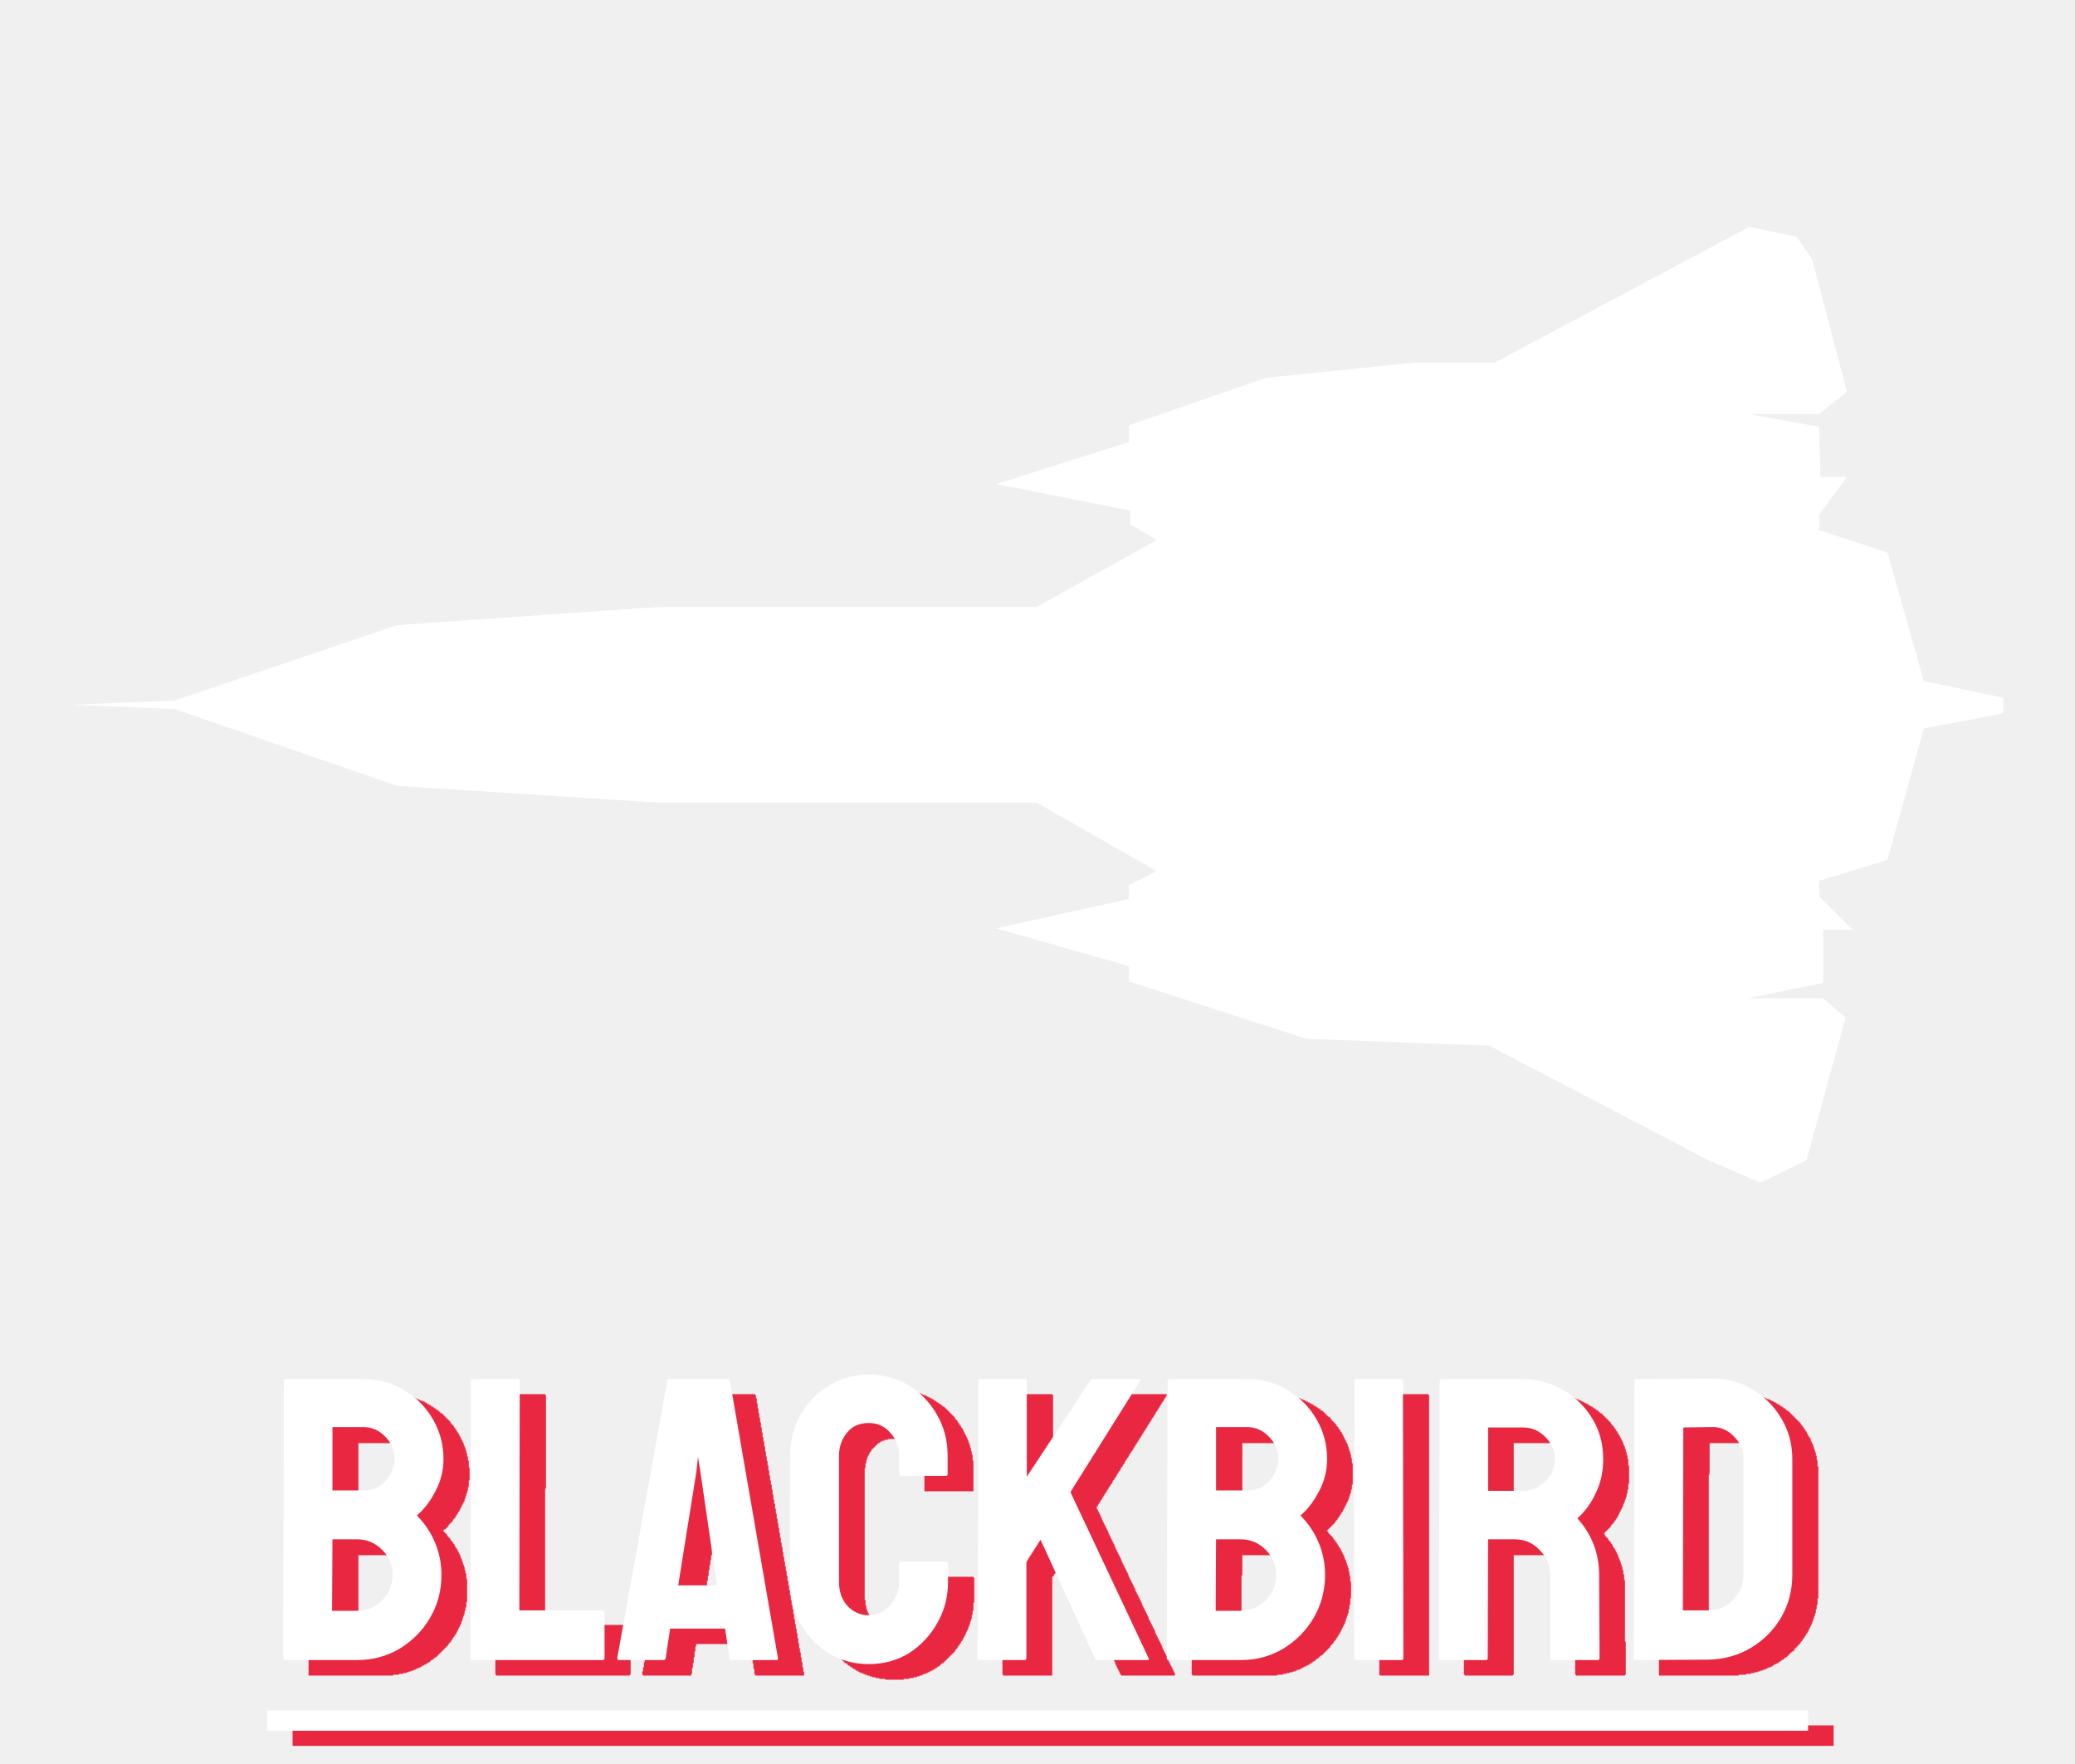
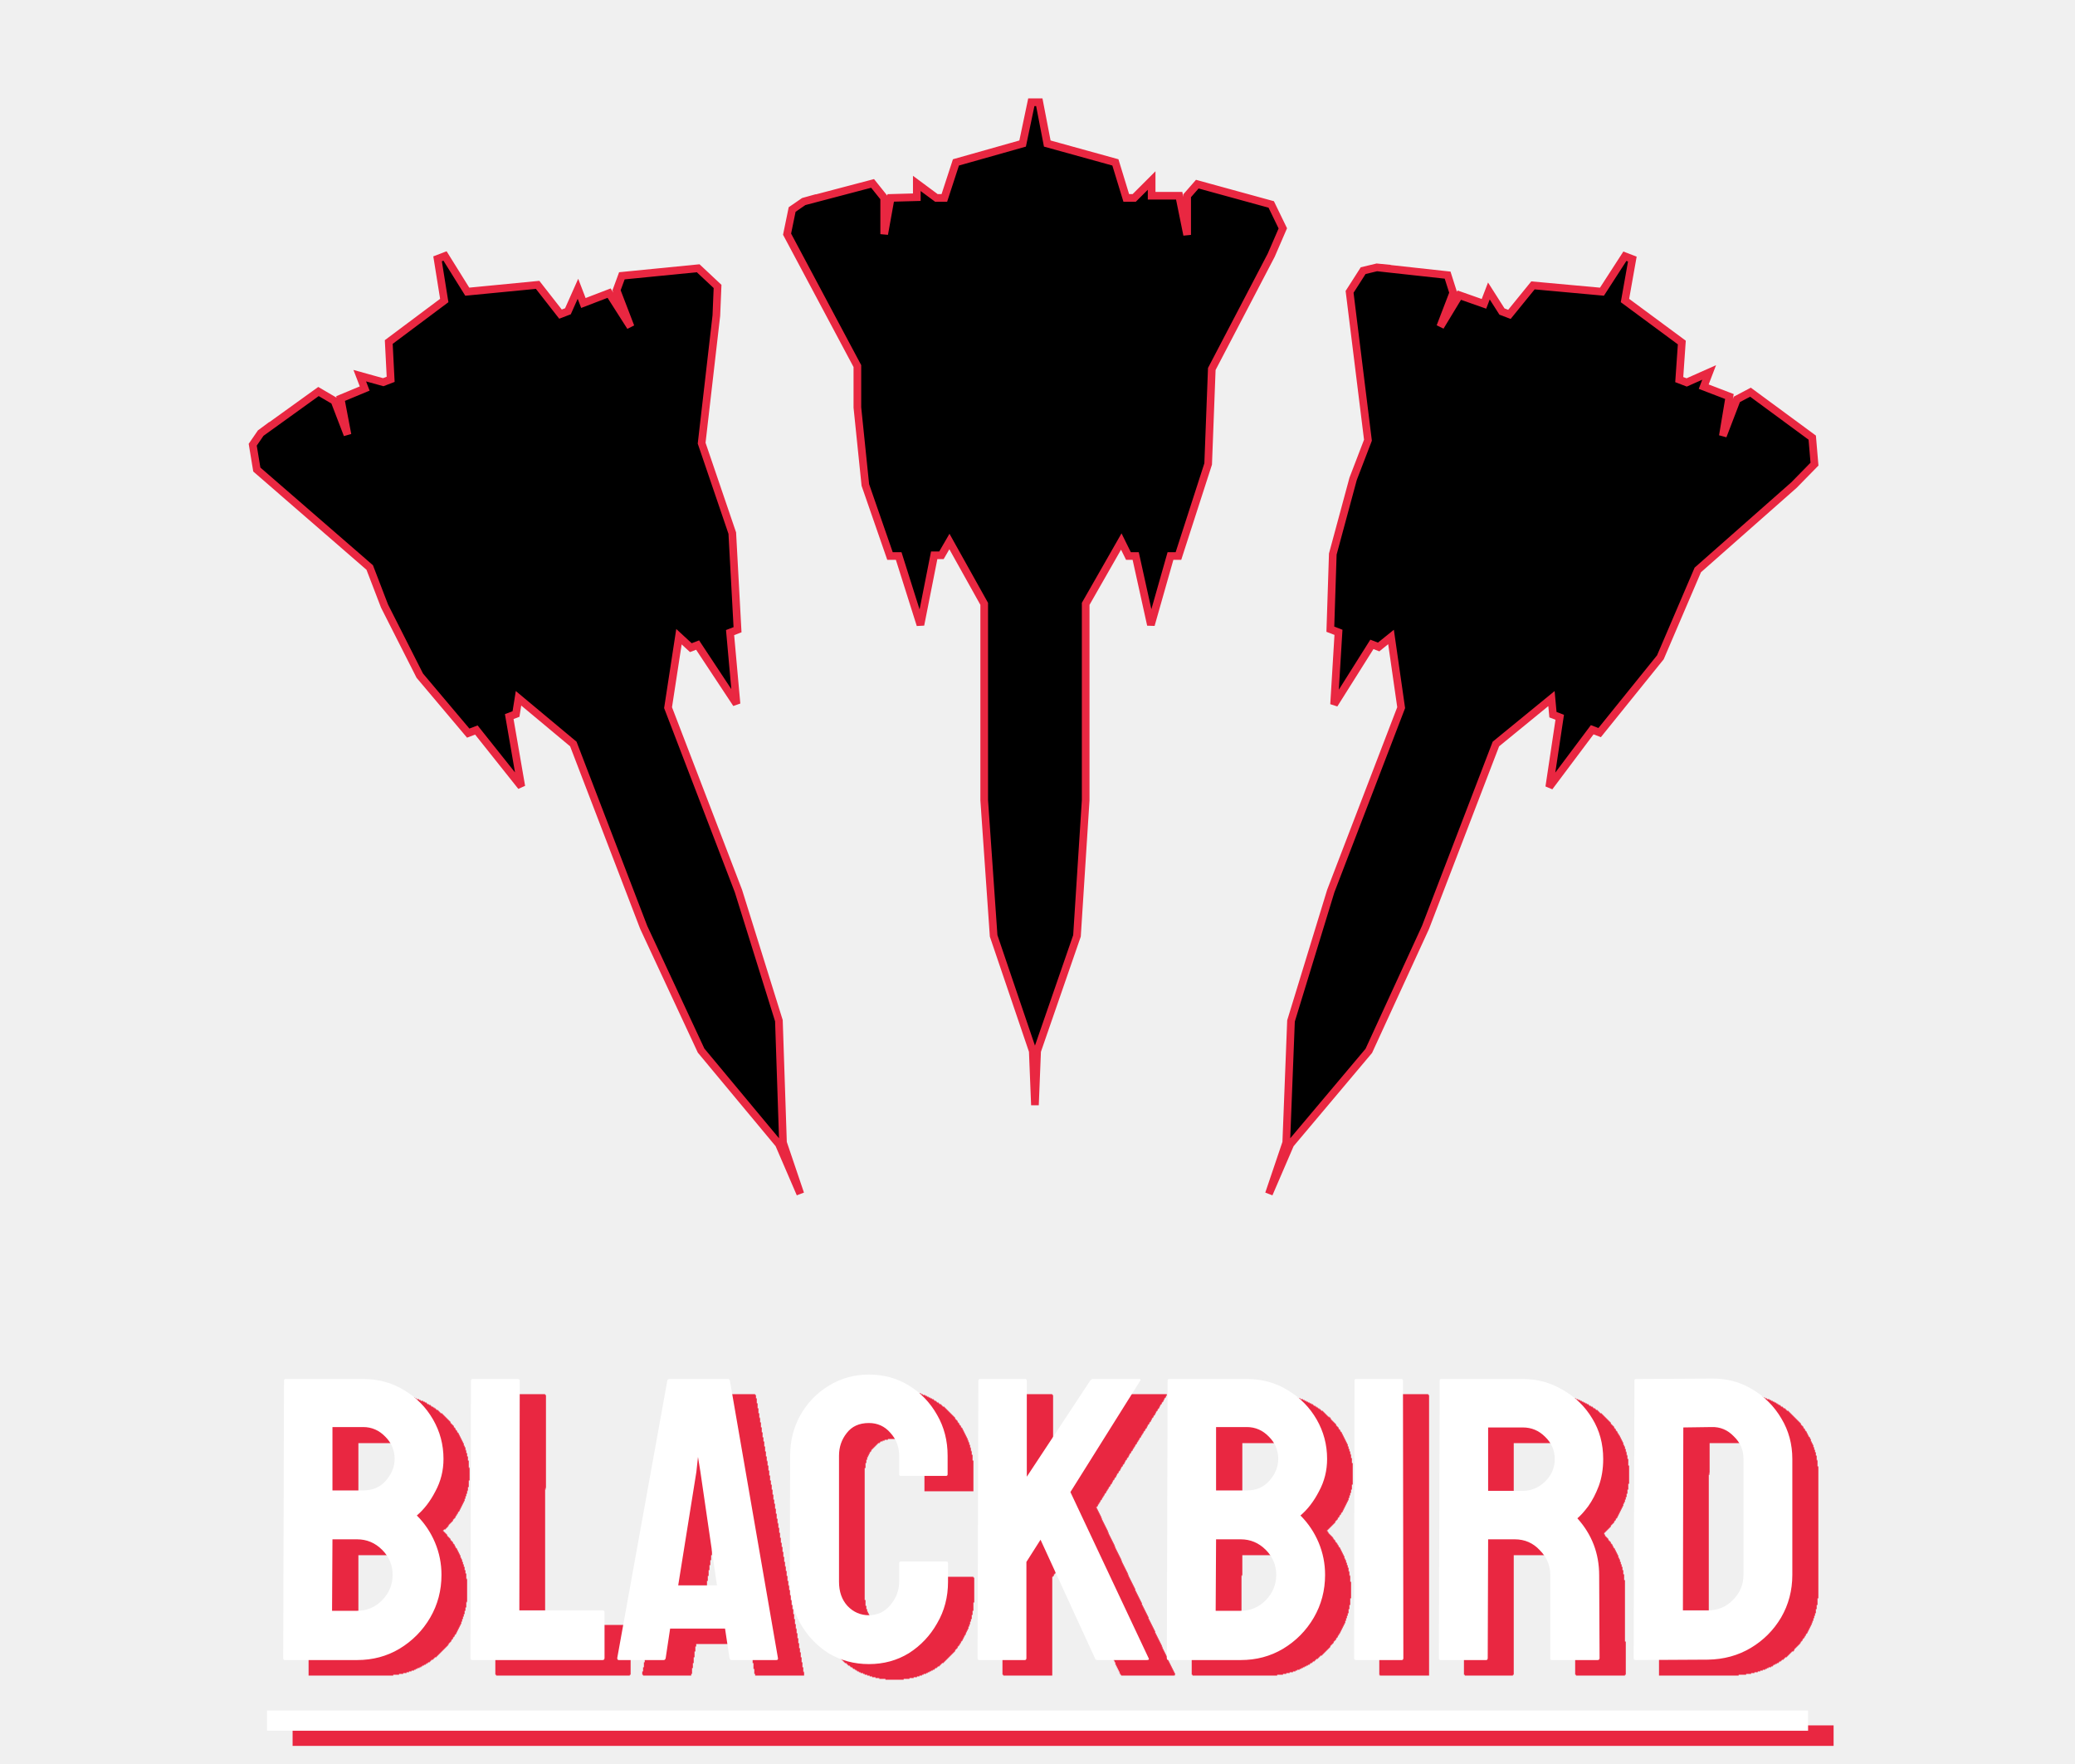
<svg xmlns="http://www.w3.org/2000/svg" width="406" height="345" viewBox="0 0 406 345" fill="none">
-   <path d="M34.187 137.062L13.813 137.882L34.187 138.702L77.648 153.736L128.764 157.016L202.84 157.016L226.347 170.441L220.88 173.143V175.877L194.913 181.617L220.88 188.997V192.004L255.595 203.211L291.403 204.578L334.318 226.992L344.432 231.366L353.452 226.992L361.106 199.111L356.732 195.284H341.972L356.732 192.277V181.89H362.473L355.912 175.33V172.323L369.306 168.223L376.413 142.529L391.994 139.522V136.515L376.413 133.235L369.306 108.088L355.912 103.714V100.707L361.379 93.327H356.186L355.912 83.487L342.245 81.027H355.912L361.379 76.653L354.546 50.685L351.539 46.312L342.245 44.398L292.497 70.913H276.916L247.668 73.92L220.88 83.213V86.493L194.913 94.694L221.154 99.887V102.621L226.347 105.627L202.84 118.748L128.764 118.748L77.648 122.301L34.187 137.062Z" fill="white" />
+   <path d="M202.075 205.633L202.5 216.203L202.925 205.633L210.725 183.085L212.427 156.566L212.427 118.135L219.392 105.939L220.794 108.775H222.212L225.19 122.247L229.019 108.775H230.579L236.393 90.765L237.102 72.187L248.731 49.922L251 44.675L248.731 39.996L234.266 36.025L232.281 38.294V45.952L230.721 38.294H225.332V35.316L221.928 38.719H220.368L218.241 31.77L204.911 28.083L203.351 20H201.791L200.089 28.083L187.042 31.77L184.773 38.719H183.213L179.385 35.883V38.578L174.279 38.719L173.003 45.81V38.719L170.734 35.883L157.262 39.428L154.993 40.988L154 45.81L167.756 71.62V79.703L169.316 94.877L174.137 108.775H175.839L180.094 122.247L182.788 108.633H184.206L185.766 105.939L192.573 118.135L192.573 156.566L194.417 183.085L202.075 205.633Z" fill="black" />
+   <path d="M159.814 38.719L157.262 39.428M157.262 39.428L154.993 40.988L154 45.81L167.756 71.62V79.703L169.316 94.877L174.137 108.775H175.839L180.094 122.247L182.788 108.633H184.206L185.766 105.939L192.573 118.135L192.573 156.566L194.417 183.085L202.075 205.633L202.5 216.203L202.925 205.633L210.725 183.085L212.427 156.566L212.427 118.135L219.392 105.939L220.794 108.775H222.212L225.19 122.247L229.019 108.775H230.579L236.393 90.765L237.102 72.187L248.731 49.922L251 44.675L248.731 39.996L234.266 36.025L232.281 38.294V45.952L230.721 38.294H225.332V35.316L221.928 38.719H220.368L218.241 31.77L204.911 28.083L203.351 20H201.791L200.089 28.083L187.042 31.77L184.773 38.719H183.213L179.385 35.883V38.578L174.279 38.719L173.003 45.81V38.719L170.734 35.883L157.262 39.428Z" stroke="#E92741" stroke-width="1.5" />
+   <path d="M152.406 223.837L156.592 233.552L153.201 223.532L152.402 199.686L144.487 174.319L130.715 138.44L132.846 124.558L135.172 126.703L136.495 126.195L144.104 137.705L142.85 123.756L144.307 123.197L143.281 104.299L137.285 86.701L140.162 61.748L140.4 56.036L136.605 52.481L121.678 53.957L120.637 56.787L123.382 63.937L119.181 57.346L114.15 59.277L113.083 56.497L111.125 60.894L109.669 61.453L105.193 55.728L91.426 57.063L87.073 50.076L85.617 50.635L86.925 58.791L76.066 66.909L76.438 74.21L74.981 74.769L70.391 73.493L71.356 76.008L66.641 77.97L67.99 85.047L65.449 78.428L62.315 76.593L51.008 84.731L49.448 87L50.249 91.857L72.341 111.023L75.238 118.57L82.132 132.177L91.614 143.424L93.203 142.814L102.003 153.867L99.639 140.191L100.963 139.683L101.454 136.608L112.179 145.555L125.952 181.434L137.177 205.531L152.406 223.837Z" fill="black" />
+   <path d="M53.137 83.154L51.008 84.731M51.008 84.731L49.448 87L50.249 91.857L72.341 111.023L75.238 118.57L82.132 132.177L91.614 143.424L93.203 142.814L102.003 153.867L99.639 140.191L100.963 139.683L101.454 136.608L112.179 145.555L125.952 181.434L137.177 205.531L152.406 223.837L156.592 233.552L153.201 223.532L152.402 199.686L144.487 174.319L130.715 138.44L132.846 124.558L135.172 126.703L136.495 126.195L144.104 137.705L142.85 123.756L144.307 123.197L143.281 104.299L137.285 86.701L140.162 61.748L140.4 56.036L136.605 52.481L121.678 53.957L120.637 56.787L123.382 63.937L119.181 57.346L114.15 59.277L113.083 56.497L111.125 60.894L109.669 61.453L105.193 55.728L91.426 57.063L87.073 50.076L85.617 50.635L86.925 58.791L76.066 66.909L76.438 74.21L74.981 74.769L70.391 73.493L71.356 76.008L66.641 77.97L67.99 85.047L65.449 78.428L62.315 76.593L51.008 84.731Z" stroke="#E92741" stroke-width="1.5" />
+   <path d="M251.669 223.532L248.279 233.552L252.464 223.837L267.826 205.581L278.918 181.434L292.691 145.555L303.564 136.665L303.856 139.815L305.18 140.323L303.133 153.968L311.535 142.763L312.991 143.322L324.874 128.592L332.193 111.502L351.029 94.884L355.027 90.798L354.586 85.616L342.505 76.725L339.838 78.132L337.094 85.281L338.382 77.573L333.351 75.642L334.418 72.862L330.021 74.819L328.565 74.26L329.069 67.011L317.945 58.791L319.386 50.686L317.93 50.127L313.444 57.063L299.943 55.83L295.334 61.504L293.878 60.945L291.319 56.925L290.354 59.441L285.537 57.743L281.804 63.906L284.345 57.286L283.243 53.825L269.396 52.307L266.718 52.95L264.064 57.096L267.656 86.121L264.759 93.667L260.778 108.393L260.299 123.095L261.888 123.705L261.031 137.807L268.426 126.063L269.75 126.571L272.171 124.615L274.156 138.44L260.383 174.319L252.601 199.737L251.669 223.532Z" fill="black" />
+   <path d="M272.033 52.56L269.396 52.307M269.396 52.307L266.718 52.95L264.064 57.096L267.656 86.121L264.759 93.667L260.778 108.393L260.299 123.095L261.888 123.705L261.031 137.807L268.426 126.063L269.75 126.571L272.171 124.615L274.156 138.44L260.383 174.319L252.601 199.737L251.669 223.532L248.279 233.552L252.464 223.837L267.826 205.581L278.918 181.434L292.691 145.555L303.564 136.665L303.856 139.815L305.18 140.323L303.133 153.968L311.535 142.763L312.991 143.322L324.874 128.592L332.193 111.502L351.029 94.884L355.027 90.798L354.586 85.616L342.505 76.725L339.838 78.132L337.094 85.281L338.382 77.573L333.351 75.642L334.418 72.862L330.021 74.819L328.565 74.26L329.069 67.011L317.945 58.791L319.386 50.686L317.93 50.127L313.444 57.063L299.943 55.83L295.334 61.504L293.878 60.945L291.319 56.925L290.354 59.441L285.537 57.743L281.804 63.906L284.345 57.286L283.243 53.825L269.396 52.307Z" stroke="#E92741" stroke-width="1.5" />
  <g filter="url(#filter0_d)">
    <path d="M55.728 324.765C55.517 324.765 55.412 324.634 55.412 324.37L55.57 270.097C55.57 269.887 55.675 269.781 55.886 269.781H71.054C74.056 269.781 76.742 270.519 79.112 271.993C81.482 273.415 83.352 275.311 84.721 277.681C86.09 280.051 86.775 282.632 86.775 285.423C86.775 287.688 86.248 289.795 85.195 291.743C84.194 293.692 82.983 295.272 81.561 296.483C83.088 298.011 84.273 299.775 85.116 301.776C85.959 303.778 86.38 305.884 86.38 308.096C86.38 311.151 85.643 313.942 84.168 316.47C82.693 318.998 80.692 321.026 78.164 322.553C75.689 324.028 72.924 324.765 69.869 324.765H55.728ZM65.05 291.585H71.054C72.897 291.585 74.372 290.953 75.478 289.689C76.637 288.373 77.216 286.951 77.216 285.423C77.216 283.738 76.61 282.29 75.399 281.078C74.188 279.814 72.739 279.182 71.054 279.182H65.05V291.585ZM64.971 315.127H69.869C71.765 315.127 73.398 314.443 74.767 313.073C76.136 311.651 76.821 309.992 76.821 308.096C76.821 306.2 76.136 304.568 74.767 303.198C73.398 301.829 71.765 301.144 69.869 301.144H65.05L64.971 315.127ZM92.374 324.765C92.163 324.765 92.058 324.634 92.058 324.37L92.136 270.176C92.136 269.913 92.268 269.781 92.531 269.781H101.3C101.564 269.781 101.695 269.913 101.695 270.176L101.616 315.048H117.89C118.154 315.048 118.285 315.18 118.285 315.443V324.37C118.285 324.634 118.154 324.765 117.89 324.765H92.374ZM120.771 324.37L130.567 270.097C130.62 269.887 130.751 269.781 130.962 269.781H142.417C142.628 269.781 142.759 269.887 142.812 270.097L152.213 324.37C152.266 324.634 152.16 324.765 151.897 324.765H143.128C142.917 324.765 142.786 324.634 142.733 324.37L141.864 318.603H131.12L130.251 324.37C130.198 324.634 130.067 324.765 129.856 324.765H121.087C120.876 324.765 120.771 324.634 120.771 324.37ZM132.7 310.15H140.284L137.045 287.951L136.571 285.028L136.255 287.951L132.7 310.15ZM170.009 325.555C167.113 325.555 164.479 324.844 162.109 323.422C159.792 321.948 157.949 319.999 156.579 317.576C155.21 315.154 154.525 312.441 154.525 309.439L154.604 284.791C154.604 281.895 155.263 279.261 156.579 276.891C157.949 274.469 159.792 272.546 162.109 271.124C164.479 269.65 167.113 268.912 170.009 268.912C172.906 268.912 175.513 269.623 177.83 271.045C180.148 272.467 181.991 274.39 183.36 276.812C184.73 279.182 185.414 281.842 185.414 284.791V288.425C185.414 288.636 185.309 288.741 185.098 288.741H176.25C176.04 288.741 175.934 288.636 175.934 288.425V284.791C175.934 283.053 175.355 281.552 174.196 280.288C173.09 279.024 171.695 278.392 170.009 278.392C168.113 278.392 166.665 279.051 165.664 280.367C164.664 281.631 164.163 283.106 164.163 284.791V309.439C164.163 311.388 164.716 312.968 165.822 314.179C166.981 315.391 168.377 315.996 170.009 315.996C171.695 315.996 173.09 315.338 174.196 314.021C175.355 312.652 175.934 311.125 175.934 309.439V305.805C175.934 305.595 176.04 305.489 176.25 305.489H185.177C185.388 305.489 185.493 305.595 185.493 305.805V309.439C185.493 312.441 184.782 315.154 183.36 317.576C181.991 319.999 180.148 321.948 177.83 323.422C175.513 324.844 172.906 325.555 170.009 325.555ZM191.586 324.765C191.376 324.765 191.27 324.634 191.27 324.37L191.428 270.176C191.428 269.913 191.534 269.781 191.744 269.781H200.592C200.803 269.781 200.908 269.913 200.908 270.176V288.899L213.311 270.097C213.469 269.887 213.654 269.781 213.864 269.781H222.949C223.16 269.781 223.213 269.887 223.107 270.097L209.44 291.901L224.766 324.449C224.872 324.66 224.74 324.765 224.371 324.765H214.733C214.47 324.765 214.312 324.66 214.259 324.449L203.594 301.223L200.829 305.568V324.37C200.829 324.634 200.724 324.765 200.513 324.765H191.586ZM228.618 324.765C228.407 324.765 228.302 324.634 228.302 324.37L228.46 270.097C228.46 269.887 228.565 269.781 228.776 269.781H243.944C246.946 269.781 249.632 270.519 252.002 271.993C254.372 273.415 256.241 275.311 257.611 277.681C258.98 280.051 259.665 282.632 259.665 285.423C259.665 287.688 259.138 289.795 258.085 291.743C257.084 293.692 255.873 295.272 254.451 296.483C255.978 298.011 257.163 299.775 258.006 301.776C258.848 303.778 259.27 305.884 259.27 308.096C259.27 311.151 258.532 313.942 257.058 316.47C255.583 318.998 253.582 321.026 251.054 322.553C248.578 324.028 245.813 324.765 242.759 324.765H228.618ZM237.94 291.585H243.944C245.787 291.585 247.262 290.953 248.368 289.689C249.526 288.373 250.106 286.951 250.106 285.423C250.106 283.738 249.5 282.29 248.289 281.078C247.077 279.814 245.629 279.182 243.944 279.182H237.94V291.585ZM237.861 315.127H242.759C244.655 315.127 246.287 314.443 247.657 313.073C249.026 311.651 249.711 309.992 249.711 308.096C249.711 306.2 249.026 304.568 247.657 303.198C246.287 301.829 244.655 301.144 242.759 301.144H237.94L237.861 315.127ZM265.342 324.765C265.079 324.765 264.947 324.634 264.947 324.37L265.026 270.097C265.026 269.887 265.131 269.781 265.342 269.781H274.19C274.401 269.781 274.506 269.887 274.506 270.097L274.585 324.37C274.585 324.634 274.48 324.765 274.269 324.765H265.342ZM281.85 324.765C281.639 324.765 281.534 324.634 281.534 324.37L281.692 270.097C281.692 269.887 281.797 269.781 282.008 269.781H297.966C300.81 269.781 303.417 270.492 305.787 271.914C308.21 273.284 310.132 275.153 311.554 277.523C312.976 279.841 313.687 282.474 313.687 285.423C313.687 287.372 313.397 289.136 312.818 290.716C312.239 292.244 311.554 293.56 310.764 294.666C309.974 295.72 309.263 296.51 308.631 297.036C311.475 300.196 312.897 303.909 312.897 308.175L312.976 324.37C312.976 324.634 312.844 324.765 312.581 324.765H303.654C303.443 324.765 303.338 324.686 303.338 324.528V308.175C303.338 306.279 302.653 304.647 301.284 303.277C299.967 301.855 298.335 301.144 296.386 301.144H291.172L291.093 324.37C291.093 324.634 290.988 324.765 290.777 324.765H281.85ZM291.172 291.664H297.966C299.599 291.664 301.047 291.059 302.311 289.847C303.575 288.636 304.207 287.161 304.207 285.423C304.207 283.738 303.575 282.29 302.311 281.078C301.1 279.867 299.651 279.261 297.966 279.261H291.172V291.664ZM320.04 324.765C319.777 324.765 319.645 324.634 319.645 324.37L319.803 270.097C319.803 269.887 319.909 269.781 320.119 269.781L334.892 269.702C337.789 269.65 340.422 270.334 342.792 271.756C345.215 273.178 347.137 275.101 348.559 277.523C349.981 279.893 350.692 282.527 350.692 285.423V308.096C350.692 311.151 349.955 313.942 348.48 316.47C347.006 318.946 345.031 320.921 342.555 322.395C340.08 323.87 337.289 324.634 334.181 324.686L320.04 324.765ZM329.283 315.048H334.181C336.13 315.048 337.763 314.364 339.079 312.994C340.449 311.625 341.133 309.992 341.133 308.096V285.344C341.133 283.659 340.501 282.211 339.237 280.999C338.026 279.735 336.578 279.13 334.892 279.182L329.362 279.261L329.283 315.048Z" fill="white" />
    <path d="M52.252 334.64H353.773V338.59H52.252V334.64Z" fill="white" />
  </g>
  <defs>
    <filter id="filter0_d" x="52.252" y="268.912" width="306.521" height="72.678" filterUnits="userSpaceOnUse" color-interpolation-filters="sRGB">
      <feFlood flood-opacity="0" result="BackgroundImageFix" />
      <feColorMatrix in="SourceAlpha" type="matrix" values="0 0 0 0 0 0 0 0 0 0 0 0 0 0 0 0 0 0 127 0" />
      <feOffset dx="5" dy="3" />
      <feColorMatrix type="matrix" values="0 0 0 0 0.914 0 0 0 0 0.153 0 0 0 0 0.255 0 0 0 1 0" />
      <feBlend mode="normal" in2="BackgroundImageFix" result="effect1_dropShadow" />
      <feBlend mode="normal" in="SourceGraphic" in2="effect1_dropShadow" result="shape" />
    </filter>
  </defs>
</svg>
